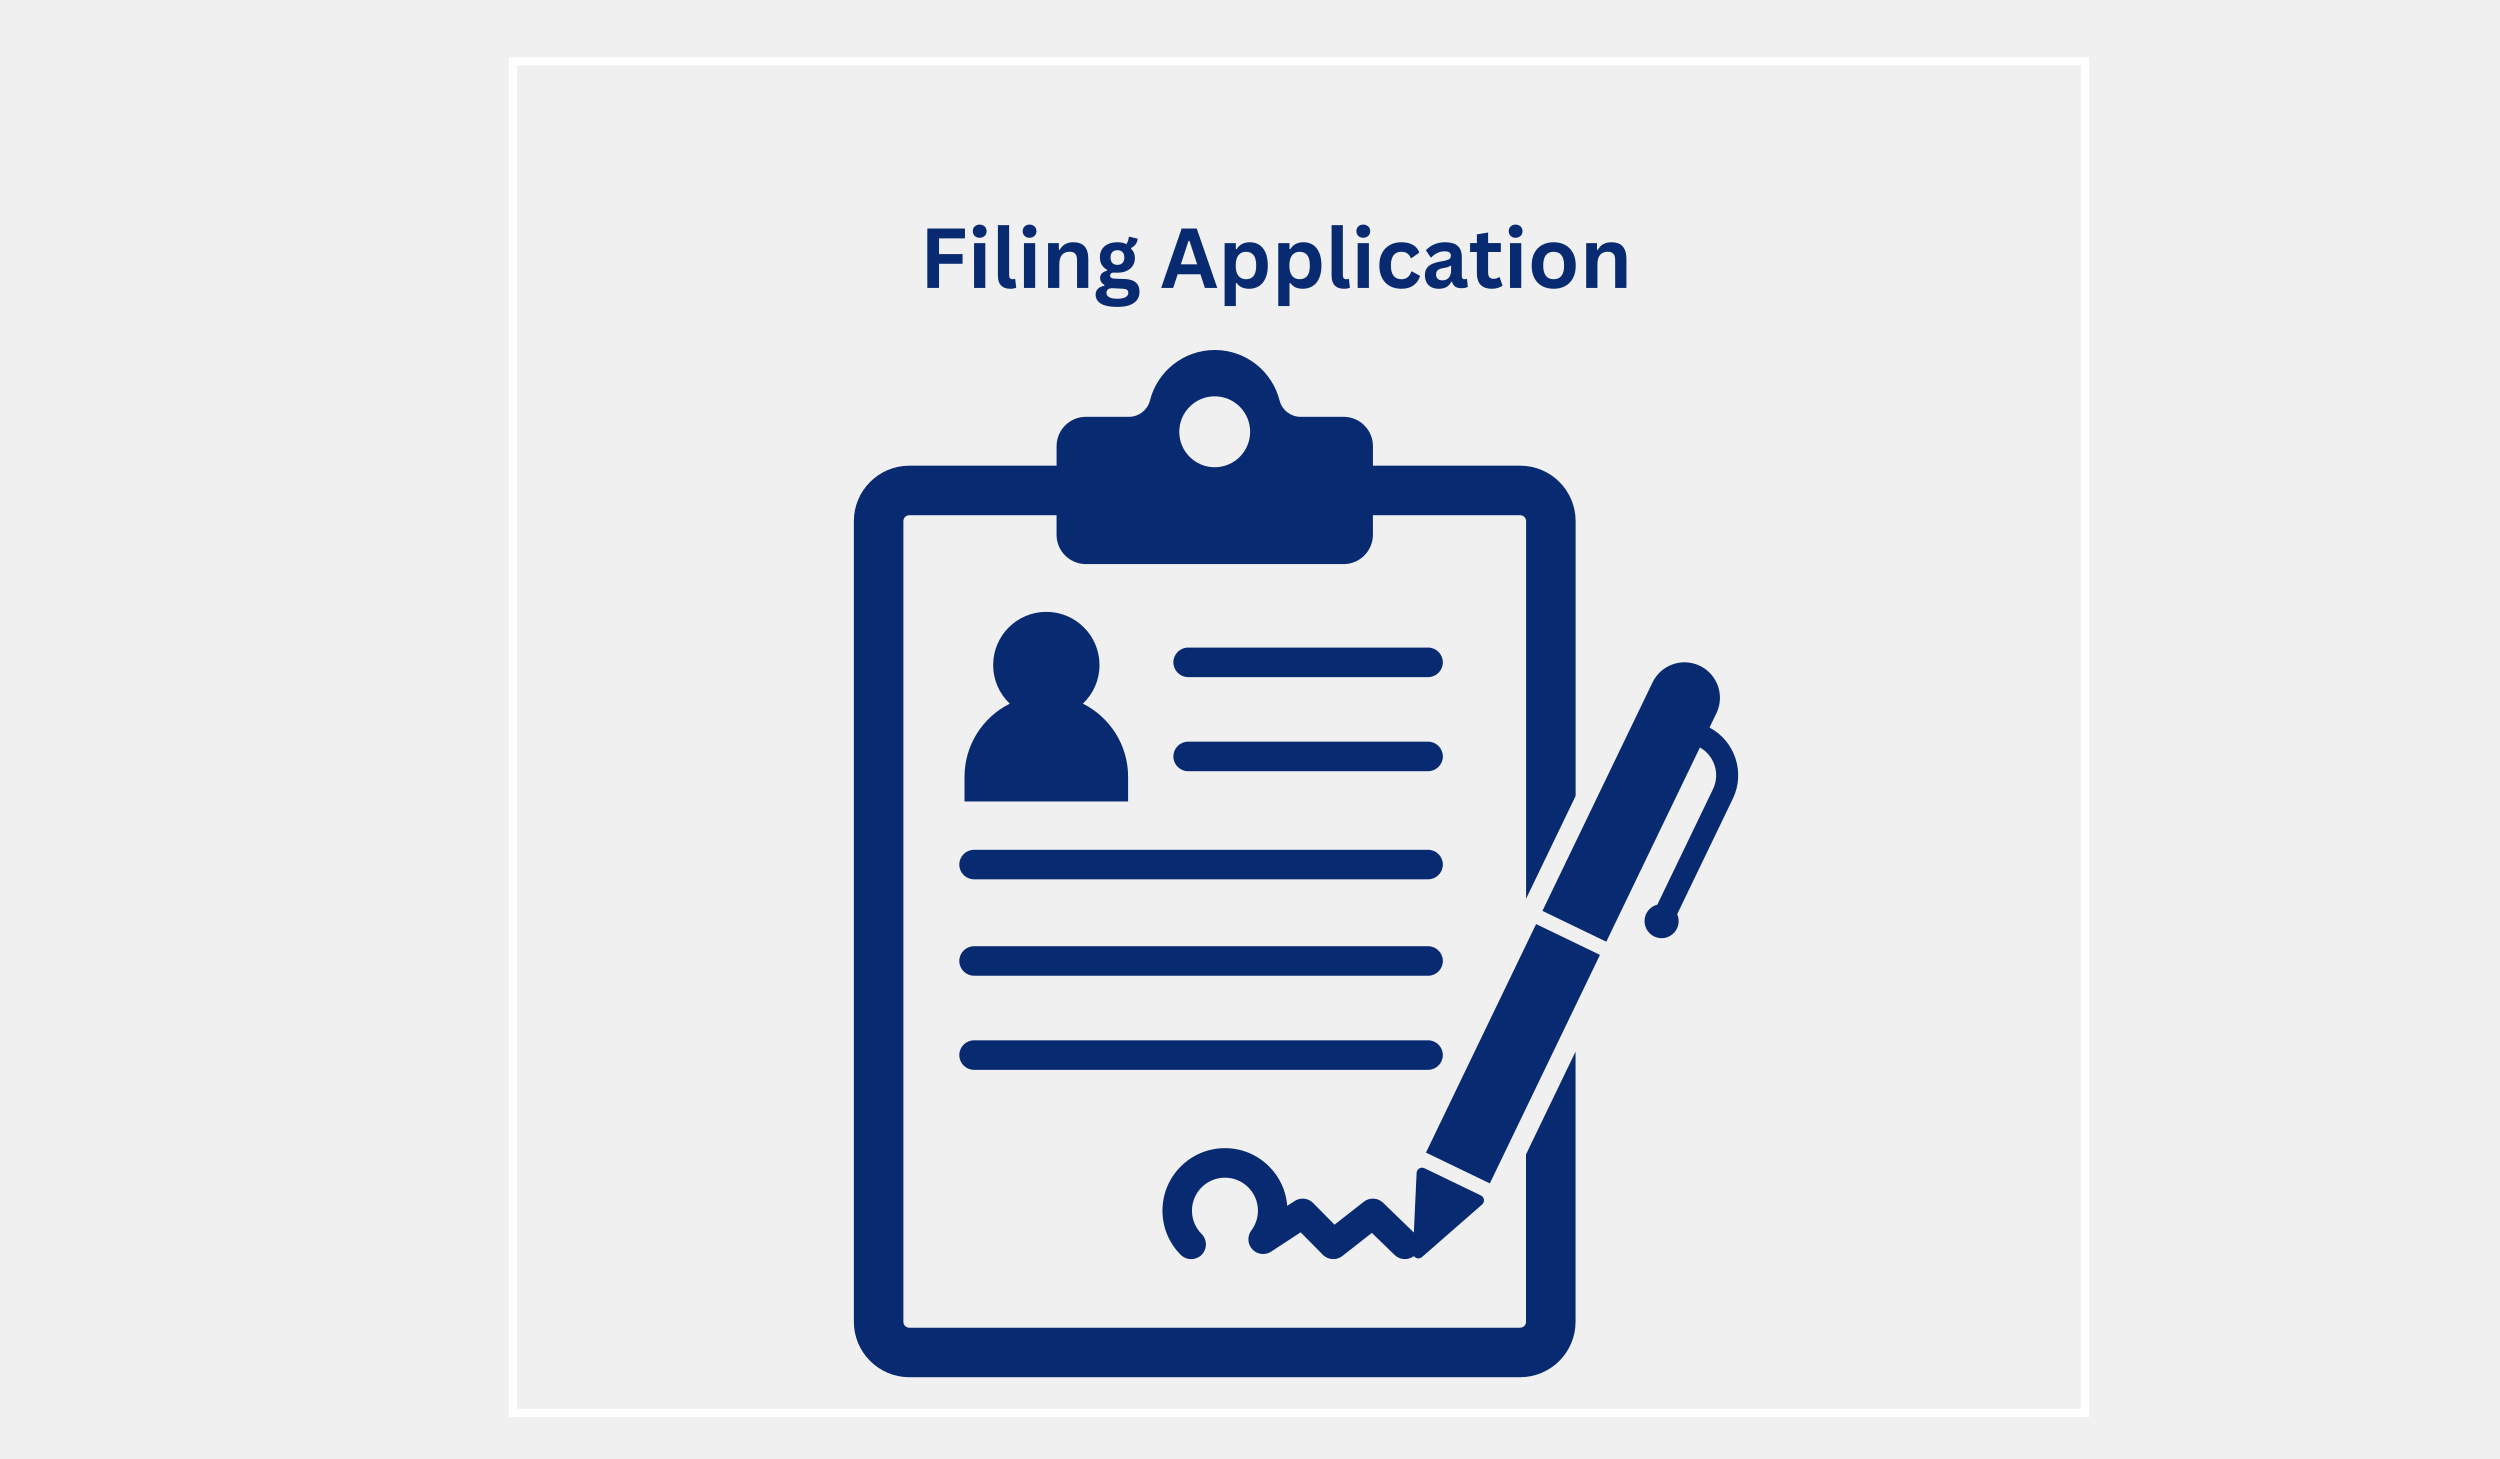
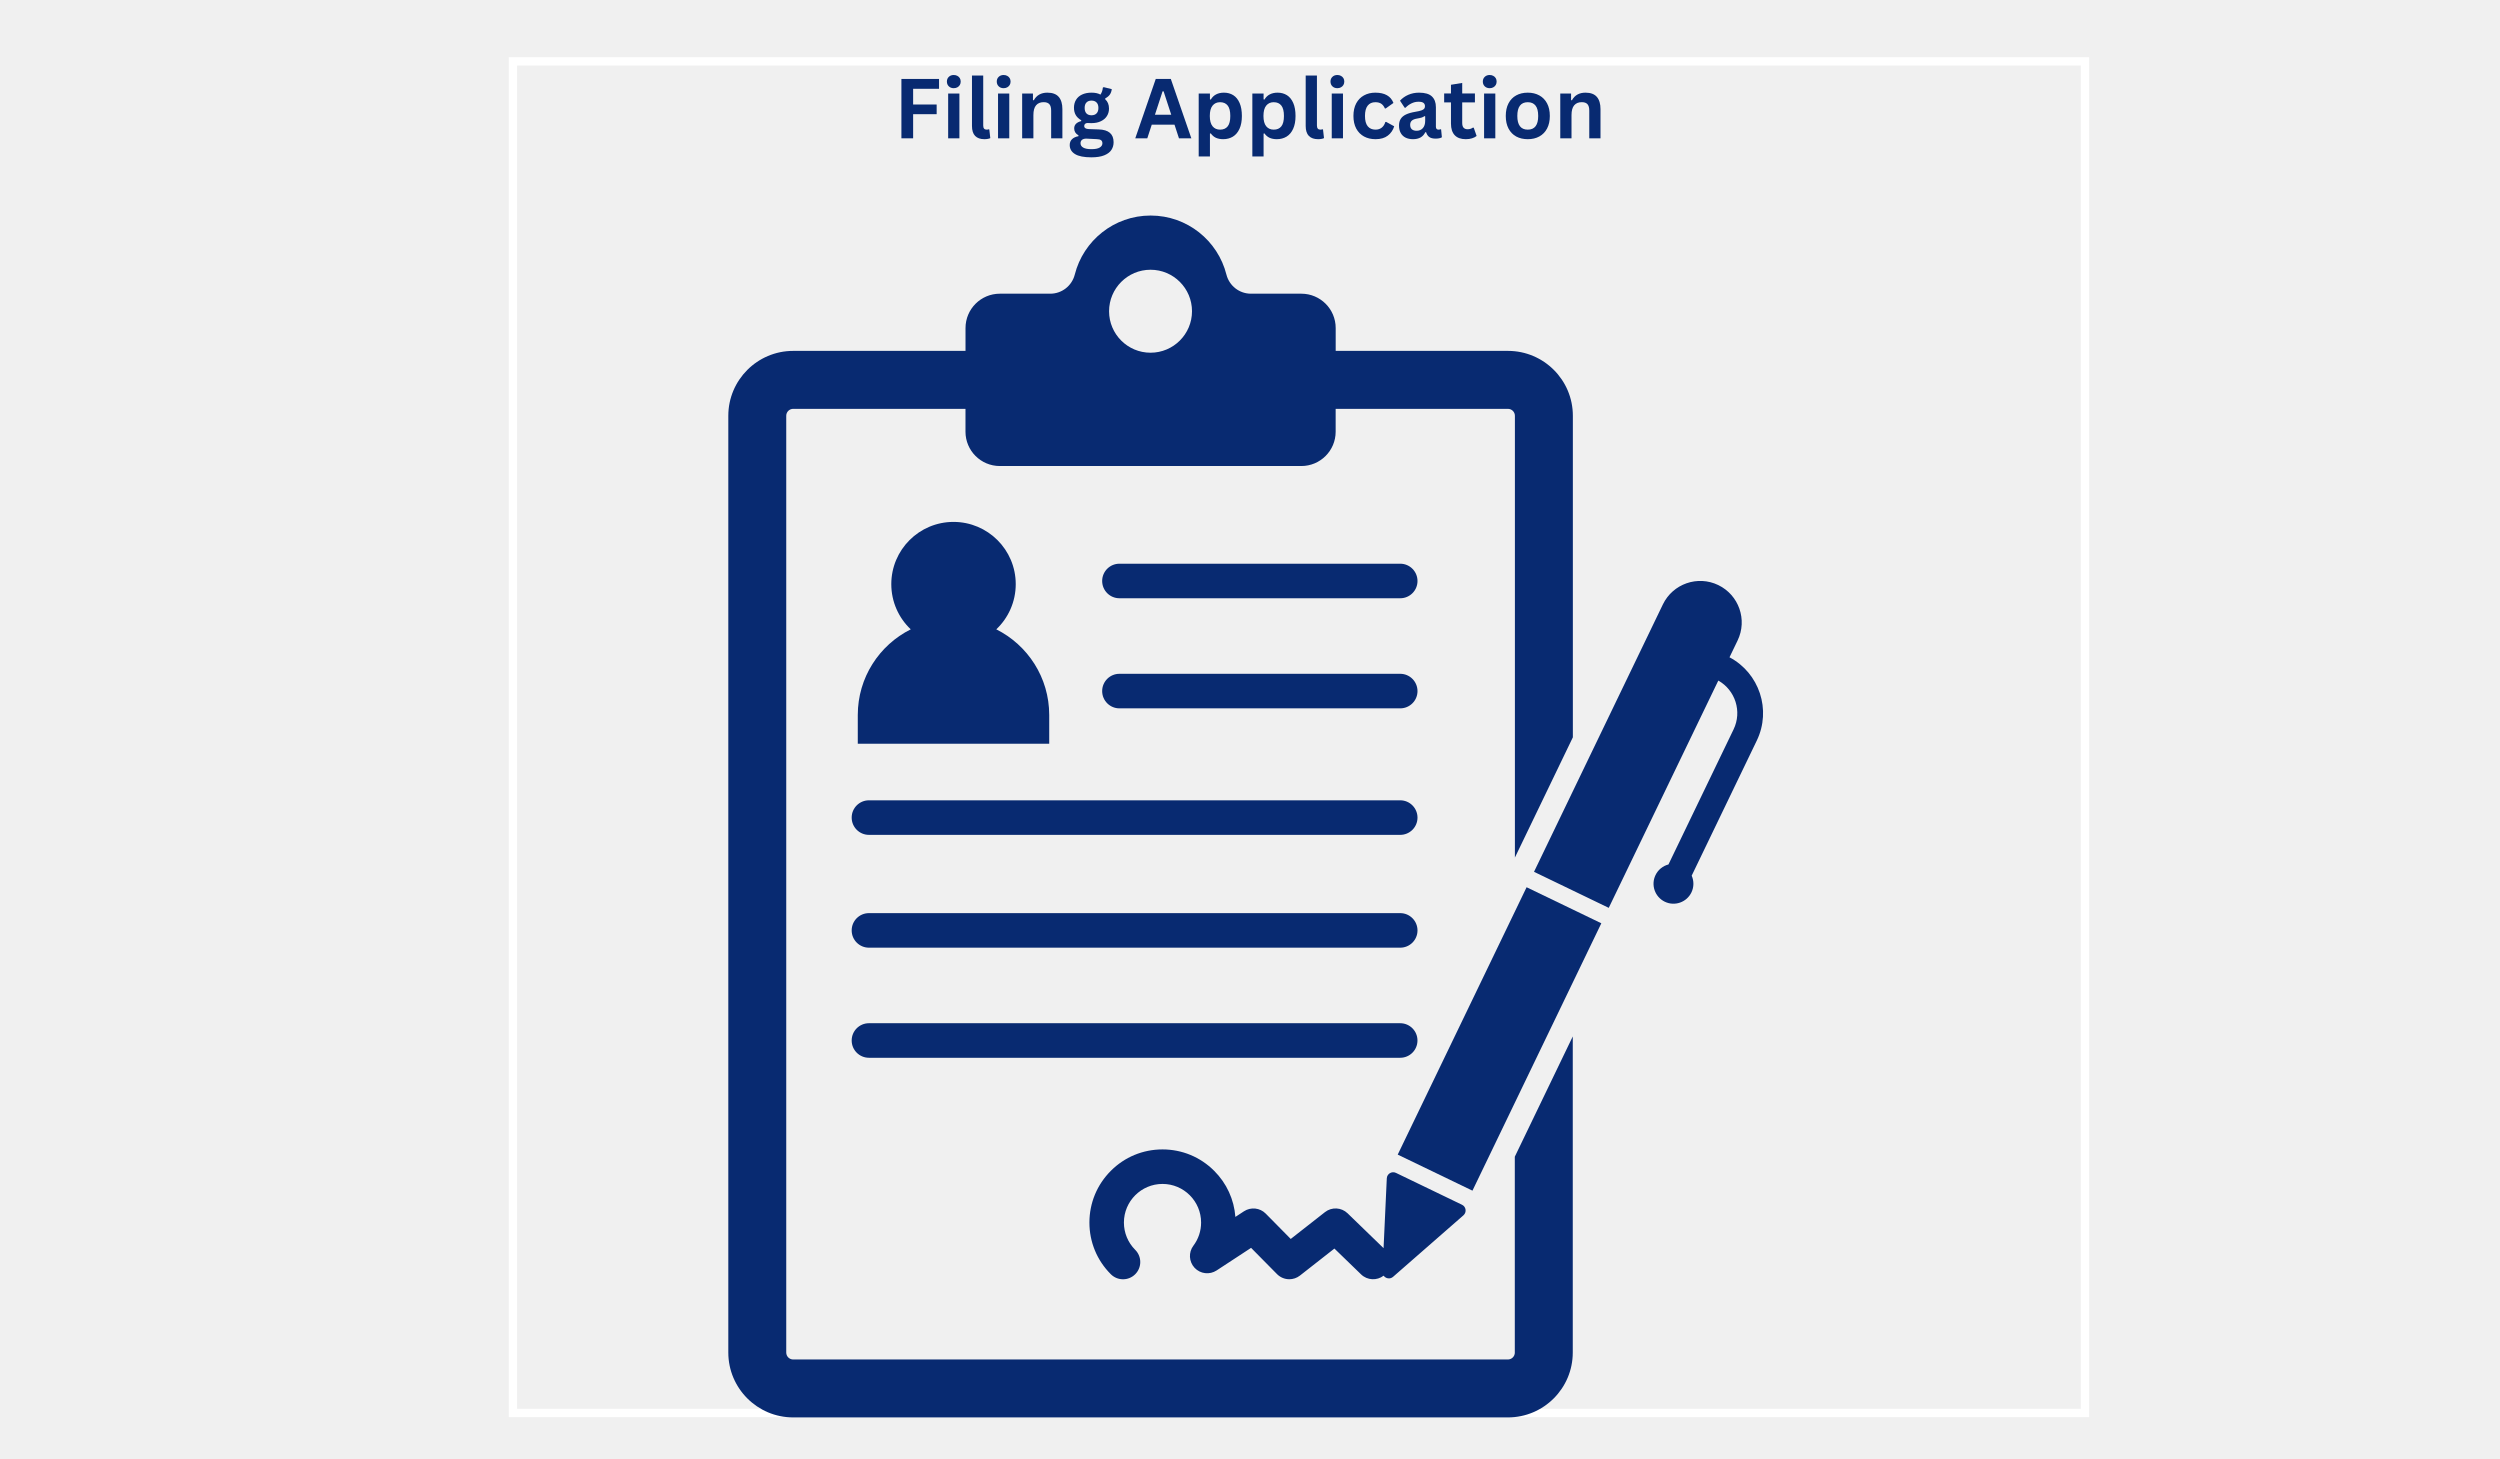
<svg xmlns="http://www.w3.org/2000/svg" width="1200" zoomAndPan="magnify" viewBox="0 0 900 525" height="700" preserveAspectRatio="xMidYMid meet" version="1.0">
  <defs>
    <g />
-     <clipPath id="00be5c6b76">
+     <clipPath id="9771d8ca59">
      <path d="M 183.16 20.602 L 752.078 20.602 L 752.078 510.168 L 183.16 510.168 Z M 183.16 20.602 " clip-rule="nonzero" />
    </clipPath>
-     <clipPath id="df9f72ab89">
-       <path d="M 307.312 126 L 568 126 L 568 495.797 L 307.312 495.797 Z M 307.312 126 " clip-rule="nonzero" />
+     <clipPath id="7d24a6799f">
+       <path d="M 262.094 77.594 L 567 77.594 L 567 510.27 L 262.094 510.27 Z M 262.094 77.594 " clip-rule="nonzero" />
    </clipPath>
  </defs>
-   <g clip-path="url(#00be5c6b76)">
+   <g clip-path="url(#9771d8ca59)">
    <path stroke-linecap="butt" transform="matrix(0.748097, 0, 0, 0.748556, 183.1621, 20.60236)" fill="none" stroke-linejoin="miter" d="M -0.003 -0.001 L 760.484 -0.001 L 760.484 654.013 L -0.003 654.013 L -0.003 -0.001 " stroke="#ffffff" stroke-width="8" stroke-opacity="1" stroke-miterlimit="4" />
  </g>
  <g fill="#082a71" fill-opacity="1">
-     <g transform="translate(331.0538, 103.6462)">
+     <g transform="translate(321.7267, 49.79517)">
      <g>
        <path d="M 16.328 -21.375 L 16.328 -17.828 L 7 -17.828 L 7 -12.172 L 15.469 -12.172 L 15.469 -8.688 L 7 -8.688 L 7 0 L 2.781 0 L 2.781 -21.375 Z M 16.328 -21.375 " />
      </g>
    </g>
-     <g transform="translate(348.3353, 103.6462)">
+     <g transform="translate(339.0082, 49.79517)">
      <g>
        <path d="M 4.344 -18.047 C 3.613 -18.047 3.02 -18.27 2.562 -18.719 C 2.102 -19.164 1.875 -19.738 1.875 -20.438 C 1.875 -21.125 2.102 -21.688 2.562 -22.125 C 3.02 -22.57 3.613 -22.797 4.344 -22.797 C 4.832 -22.797 5.266 -22.691 5.641 -22.484 C 6.023 -22.285 6.32 -22.008 6.531 -21.656 C 6.738 -21.301 6.844 -20.895 6.844 -20.438 C 6.844 -19.977 6.738 -19.566 6.531 -19.203 C 6.32 -18.848 6.023 -18.566 5.641 -18.359 C 5.266 -18.148 4.832 -18.047 4.344 -18.047 Z M 2.328 0 L 2.328 -16.125 L 6.375 -16.125 L 6.375 0 Z M 2.328 0 " />
      </g>
    </g>
-     <g transform="translate(357.0199, 103.6462)">
+     <g transform="translate(347.6929, 49.79517)">
      <g>
        <path d="M 6.688 0.312 C 5.238 0.312 4.129 -0.078 3.359 -0.859 C 2.598 -1.648 2.219 -2.844 2.219 -4.438 L 2.219 -22.594 L 6.266 -22.594 L 6.266 -4.609 C 6.266 -3.617 6.676 -3.125 7.5 -3.125 C 7.727 -3.125 7.977 -3.164 8.25 -3.25 L 8.453 -3.188 L 8.812 -0.078 C 8.594 0.047 8.297 0.141 7.922 0.203 C 7.555 0.273 7.145 0.312 6.688 0.312 Z M 6.688 0.312 " />
      </g>
    </g>
-     <g transform="translate(366.2894, 103.6462)">
+     <g transform="translate(356.9623, 49.79517)">
      <g>
        <path d="M 4.344 -18.047 C 3.613 -18.047 3.02 -18.27 2.562 -18.719 C 2.102 -19.164 1.875 -19.738 1.875 -20.438 C 1.875 -21.125 2.102 -21.688 2.562 -22.125 C 3.02 -22.57 3.613 -22.797 4.344 -22.797 C 4.832 -22.797 5.266 -22.691 5.641 -22.484 C 6.023 -22.285 6.32 -22.008 6.531 -21.656 C 6.738 -21.301 6.844 -20.895 6.844 -20.438 C 6.844 -19.977 6.738 -19.566 6.531 -19.203 C 6.32 -18.848 6.023 -18.566 5.641 -18.359 C 5.266 -18.148 4.832 -18.047 4.344 -18.047 Z M 2.328 0 L 2.328 -16.125 L 6.375 -16.125 L 6.375 0 Z M 2.328 0 " />
      </g>
    </g>
-     <g transform="translate(374.974, 103.6462)">
+     <g transform="translate(365.6469, 49.79517)">
      <g>
        <path d="M 2.328 0 L 2.328 -16.125 L 6.219 -16.125 L 6.219 -13.75 L 6.516 -13.688 C 7.523 -15.52 9.156 -16.438 11.406 -16.438 C 13.258 -16.438 14.625 -15.926 15.5 -14.906 C 16.375 -13.895 16.812 -12.422 16.812 -10.484 L 16.812 0 L 12.766 0 L 12.766 -9.984 C 12.766 -11.055 12.547 -11.828 12.109 -12.297 C 11.68 -12.773 11 -13.016 10.062 -13.016 C 8.895 -13.016 7.988 -12.641 7.344 -11.891 C 6.695 -11.141 6.375 -9.957 6.375 -8.344 L 6.375 0 Z M 2.328 0 " />
      </g>
    </g>
-     <g transform="translate(393.8638, 103.6462)">
+     <g transform="translate(384.5367, 49.79517)">
      <g>
        <path d="M 8.359 6.844 C 5.703 6.844 3.738 6.453 2.469 5.672 C 1.195 4.891 0.562 3.801 0.562 2.406 C 0.562 1.562 0.832 0.867 1.375 0.328 C 1.914 -0.211 2.695 -0.578 3.719 -0.766 L 3.719 -1.062 C 3.164 -1.395 2.77 -1.766 2.531 -2.172 C 2.289 -2.578 2.172 -3.047 2.172 -3.578 C 2.172 -4.879 3.016 -5.754 4.703 -6.203 L 4.703 -6.5 C 3.836 -7 3.188 -7.613 2.75 -8.344 C 2.312 -9.082 2.094 -9.973 2.094 -11.016 C 2.094 -12.086 2.336 -13.031 2.828 -13.844 C 3.316 -14.664 4.035 -15.301 4.984 -15.75 C 5.941 -16.207 7.082 -16.438 8.406 -16.438 C 9.75 -16.438 10.82 -16.203 11.625 -15.734 C 12.113 -16.453 12.398 -17.285 12.484 -18.234 L 12.797 -18.422 L 15.703 -17.703 C 15.609 -16.93 15.379 -16.285 15.016 -15.766 C 14.66 -15.242 14.102 -14.781 13.344 -14.375 L 13.344 -14.047 C 14.25 -13.242 14.703 -12.129 14.703 -10.703 C 14.703 -9.703 14.453 -8.805 13.953 -8.016 C 13.461 -7.234 12.738 -6.613 11.781 -6.156 C 10.832 -5.695 9.707 -5.469 8.406 -5.469 L 7.797 -5.484 C 7.398 -5.504 7.125 -5.516 6.969 -5.516 C 6.602 -5.516 6.312 -5.41 6.094 -5.203 C 5.883 -5.004 5.781 -4.75 5.781 -4.438 C 5.781 -4.102 5.914 -3.836 6.188 -3.641 C 6.469 -3.453 6.867 -3.348 7.391 -3.328 L 11 -3.203 C 14.57 -3.098 16.359 -1.562 16.359 1.406 C 16.359 2.445 16.094 3.375 15.562 4.188 C 15.031 5 14.172 5.645 12.984 6.125 C 11.797 6.602 10.254 6.844 8.359 6.844 Z M 8.406 -8.297 C 9.188 -8.297 9.797 -8.523 10.234 -8.984 C 10.672 -9.441 10.891 -10.098 10.891 -10.953 C 10.891 -11.797 10.672 -12.441 10.234 -12.891 C 9.797 -13.348 9.188 -13.578 8.406 -13.578 C 7.613 -13.578 7.004 -13.348 6.578 -12.891 C 6.148 -12.441 5.938 -11.797 5.938 -10.953 C 5.938 -10.086 6.148 -9.426 6.578 -8.969 C 7.004 -8.52 7.613 -8.297 8.406 -8.297 Z M 8.359 3.906 C 9.742 3.906 10.75 3.707 11.375 3.312 C 12.008 2.926 12.328 2.422 12.328 1.797 C 12.328 1.285 12.164 0.91 11.844 0.672 C 11.52 0.441 11.008 0.316 10.312 0.297 L 7.125 0.141 C 7.008 0.141 6.906 0.133 6.812 0.125 C 6.727 0.113 6.641 0.109 6.547 0.109 C 5.867 0.109 5.348 0.254 4.984 0.547 C 4.629 0.848 4.453 1.254 4.453 1.766 C 4.453 2.453 4.781 2.977 5.438 3.344 C 6.094 3.719 7.066 3.906 8.359 3.906 Z M 8.359 3.906 " />
      </g>
    </g>
-     <g transform="translate(410.6336, 103.6462)">
+     <g transform="translate(401.3066, 49.79517)">
      <g />
    </g>
-     <g transform="translate(417.6954, 103.6462)">
+     <g transform="translate(408.3683, 49.79517)">
      <g>
        <path d="M 20.516 0 L 16.062 0 L 14.453 -4.922 L 6.266 -4.922 L 4.656 0 L 0.328 0 L 7.703 -21.375 L 13.125 -21.375 Z M 10.156 -16.906 L 7.406 -8.484 L 13.281 -8.484 L 10.531 -16.906 Z M 10.156 -16.906 " />
      </g>
    </g>
-     <g transform="translate(438.5297, 103.6462)">
+     <g transform="translate(429.2026, 49.79517)">
      <g>
        <path d="M 2.328 6.531 L 2.328 -16.125 L 6.375 -16.125 L 6.375 -14.016 L 6.688 -13.953 C 7.156 -14.773 7.789 -15.395 8.594 -15.812 C 9.395 -16.227 10.332 -16.438 11.406 -16.438 C 12.695 -16.438 13.828 -16.129 14.797 -15.516 C 15.766 -14.898 16.52 -13.961 17.062 -12.703 C 17.602 -11.453 17.875 -9.898 17.875 -8.047 C 17.875 -6.211 17.586 -4.672 17.016 -3.422 C 16.453 -2.172 15.66 -1.234 14.641 -0.609 C 13.629 0.004 12.461 0.312 11.141 0.312 C 10.141 0.312 9.27 0.145 8.531 -0.188 C 7.801 -0.531 7.188 -1.055 6.688 -1.766 L 6.375 -1.703 L 6.375 6.531 Z M 10.016 -3.125 C 11.223 -3.125 12.141 -3.52 12.766 -4.312 C 13.391 -5.102 13.703 -6.348 13.703 -8.047 C 13.703 -9.754 13.391 -11.004 12.766 -11.797 C 12.141 -12.598 11.223 -13 10.016 -13 C 8.879 -13 7.977 -12.586 7.312 -11.766 C 6.656 -10.953 6.328 -9.711 6.328 -8.047 C 6.328 -6.398 6.656 -5.164 7.312 -4.344 C 7.977 -3.531 8.879 -3.125 10.016 -3.125 Z M 10.016 -3.125 " />
      </g>
    </g>
-     <g transform="translate(457.8435, 103.6462)">
+     <g transform="translate(448.5164, 49.79517)">
      <g>
        <path d="M 2.328 6.531 L 2.328 -16.125 L 6.375 -16.125 L 6.375 -14.016 L 6.688 -13.953 C 7.156 -14.773 7.789 -15.395 8.594 -15.812 C 9.395 -16.227 10.332 -16.438 11.406 -16.438 C 12.695 -16.438 13.828 -16.129 14.797 -15.516 C 15.766 -14.898 16.52 -13.961 17.062 -12.703 C 17.602 -11.453 17.875 -9.898 17.875 -8.047 C 17.875 -6.211 17.586 -4.672 17.016 -3.422 C 16.453 -2.172 15.66 -1.234 14.641 -0.609 C 13.629 0.004 12.461 0.312 11.141 0.312 C 10.141 0.312 9.27 0.145 8.531 -0.188 C 7.801 -0.531 7.188 -1.055 6.688 -1.766 L 6.375 -1.703 L 6.375 6.531 Z M 10.016 -3.125 C 11.223 -3.125 12.141 -3.52 12.766 -4.312 C 13.391 -5.102 13.703 -6.348 13.703 -8.047 C 13.703 -9.754 13.391 -11.004 12.766 -11.797 C 12.141 -12.598 11.223 -13 10.016 -13 C 8.879 -13 7.977 -12.586 7.312 -11.766 C 6.656 -10.953 6.328 -9.711 6.328 -8.047 C 6.328 -6.398 6.656 -5.164 7.312 -4.344 C 7.977 -3.531 8.879 -3.125 10.016 -3.125 Z M 10.016 -3.125 " />
      </g>
    </g>
-     <g transform="translate(477.1573, 103.6462)">
+     <g transform="translate(467.8302, 49.79517)">
      <g>
        <path d="M 6.688 0.312 C 5.238 0.312 4.129 -0.078 3.359 -0.859 C 2.598 -1.648 2.219 -2.844 2.219 -4.438 L 2.219 -22.594 L 6.266 -22.594 L 6.266 -4.609 C 6.266 -3.617 6.676 -3.125 7.5 -3.125 C 7.727 -3.125 7.977 -3.164 8.25 -3.25 L 8.453 -3.188 L 8.812 -0.078 C 8.594 0.047 8.297 0.141 7.922 0.203 C 7.555 0.273 7.145 0.312 6.688 0.312 Z M 6.688 0.312 " />
      </g>
    </g>
-     <g transform="translate(486.4268, 103.6462)">
+     <g transform="translate(477.0997, 49.79517)">
      <g>
        <path d="M 4.344 -18.047 C 3.613 -18.047 3.02 -18.27 2.562 -18.719 C 2.102 -19.164 1.875 -19.738 1.875 -20.438 C 1.875 -21.125 2.102 -21.688 2.562 -22.125 C 3.02 -22.57 3.613 -22.797 4.344 -22.797 C 4.832 -22.797 5.266 -22.691 5.641 -22.484 C 6.023 -22.285 6.32 -22.008 6.531 -21.656 C 6.738 -21.301 6.844 -20.895 6.844 -20.438 C 6.844 -19.977 6.738 -19.566 6.531 -19.203 C 6.32 -18.848 6.023 -18.566 5.641 -18.359 C 5.266 -18.148 4.832 -18.047 4.344 -18.047 Z M 2.328 0 L 2.328 -16.125 L 6.375 -16.125 L 6.375 0 Z M 2.328 0 " />
      </g>
    </g>
-     <g transform="translate(495.1114, 103.6462)">
+     <g transform="translate(485.7843, 49.79517)">
      <g>
        <path d="M 9.406 0.312 C 7.844 0.312 6.461 -0.008 5.266 -0.656 C 4.066 -1.312 3.129 -2.266 2.453 -3.516 C 1.785 -4.773 1.453 -6.285 1.453 -8.047 C 1.453 -9.828 1.785 -11.344 2.453 -12.594 C 3.129 -13.852 4.062 -14.805 5.25 -15.453 C 6.438 -16.109 7.797 -16.438 9.328 -16.438 C 12.723 -16.438 14.898 -15.203 15.859 -12.734 L 13.078 -10.75 L 12.781 -10.75 C 12.445 -11.508 12.016 -12.07 11.484 -12.438 C 10.953 -12.812 10.234 -13 9.328 -13 C 8.16 -13 7.25 -12.594 6.594 -11.781 C 5.938 -10.969 5.609 -9.723 5.609 -8.047 C 5.609 -6.391 5.938 -5.156 6.594 -4.344 C 7.258 -3.531 8.195 -3.125 9.406 -3.125 C 10.281 -3.125 11.02 -3.359 11.625 -3.828 C 12.238 -4.305 12.676 -4.988 12.938 -5.875 L 13.25 -5.906 L 16.125 -4.328 C 15.719 -2.961 14.957 -1.848 13.844 -0.984 C 12.738 -0.117 11.258 0.312 9.406 0.312 Z M 9.406 0.312 " />
      </g>
    </g>
-     <g transform="translate(511.735, 103.6462)">
+     <g transform="translate(502.4079, 49.79517)">
      <g>
        <path d="M 6.281 0.312 C 5.25 0.312 4.352 0.125 3.594 -0.25 C 2.832 -0.633 2.25 -1.195 1.844 -1.938 C 1.438 -2.676 1.234 -3.562 1.234 -4.594 C 1.234 -5.539 1.438 -6.336 1.844 -6.984 C 2.25 -7.641 2.879 -8.172 3.734 -8.578 C 4.598 -8.992 5.723 -9.316 7.109 -9.547 C 8.066 -9.703 8.797 -9.867 9.297 -10.047 C 9.805 -10.234 10.145 -10.441 10.312 -10.672 C 10.488 -10.91 10.578 -11.211 10.578 -11.578 C 10.578 -12.098 10.395 -12.492 10.031 -12.766 C 9.676 -13.035 9.082 -13.172 8.25 -13.172 C 7.352 -13.172 6.5 -12.969 5.688 -12.562 C 4.875 -12.164 4.172 -11.645 3.578 -11 L 3.281 -11 L 1.594 -13.547 C 2.414 -14.453 3.414 -15.16 4.594 -15.672 C 5.77 -16.18 7.055 -16.438 8.453 -16.438 C 10.586 -16.438 12.129 -15.984 13.078 -15.078 C 14.035 -14.172 14.516 -12.883 14.516 -11.219 L 14.516 -4.203 C 14.516 -3.484 14.832 -3.125 15.469 -3.125 C 15.707 -3.125 15.945 -3.172 16.188 -3.266 L 16.391 -3.203 L 16.672 -0.375 C 16.453 -0.227 16.141 -0.109 15.734 -0.016 C 15.336 0.066 14.898 0.109 14.422 0.109 C 13.461 0.109 12.711 -0.07 12.172 -0.438 C 11.629 -0.812 11.238 -1.391 11 -2.172 L 10.703 -2.203 C 9.91 -0.523 8.438 0.312 6.281 0.312 Z M 7.578 -2.719 C 8.504 -2.719 9.25 -3.031 9.812 -3.656 C 10.375 -4.289 10.656 -5.164 10.656 -6.281 L 10.656 -7.922 L 10.375 -7.984 C 10.133 -7.785 9.816 -7.617 9.422 -7.484 C 9.023 -7.359 8.457 -7.234 7.719 -7.109 C 6.844 -6.961 6.211 -6.707 5.828 -6.344 C 5.441 -5.988 5.25 -5.488 5.25 -4.844 C 5.25 -4.145 5.453 -3.613 5.859 -3.25 C 6.266 -2.895 6.836 -2.719 7.578 -2.719 Z M 7.578 -2.719 " />
      </g>
    </g>
-     <g transform="translate(528.7387, 103.6462)">
+     <g transform="translate(519.4117, 49.79517)">
      <g>
        <path d="M 11.125 -3.844 L 12.172 -0.844 C 11.734 -0.488 11.18 -0.207 10.516 0 C 9.859 0.207 9.113 0.312 8.281 0.312 C 6.531 0.312 5.203 -0.16 4.297 -1.109 C 3.391 -2.066 2.938 -3.453 2.938 -5.266 L 2.938 -12.922 L 0.484 -12.922 L 0.484 -16.141 L 2.938 -16.141 L 2.938 -19.281 L 6.984 -19.938 L 6.984 -16.141 L 11.562 -16.141 L 11.562 -12.922 L 6.984 -12.922 L 6.984 -5.562 C 6.984 -4.758 7.148 -4.176 7.484 -3.812 C 7.816 -3.445 8.301 -3.266 8.938 -3.266 C 9.656 -3.266 10.281 -3.457 10.812 -3.844 Z M 11.125 -3.844 " />
      </g>
    </g>
-     <g transform="translate(541.2686, 103.6462)">
+     <g transform="translate(531.9415, 49.79517)">
      <g>
        <path d="M 4.344 -18.047 C 3.613 -18.047 3.02 -18.27 2.562 -18.719 C 2.102 -19.164 1.875 -19.738 1.875 -20.438 C 1.875 -21.125 2.102 -21.688 2.562 -22.125 C 3.02 -22.57 3.613 -22.797 4.344 -22.797 C 4.832 -22.797 5.266 -22.691 5.641 -22.484 C 6.023 -22.285 6.32 -22.008 6.531 -21.656 C 6.738 -21.301 6.844 -20.895 6.844 -20.438 C 6.844 -19.977 6.738 -19.566 6.531 -19.203 C 6.32 -18.848 6.023 -18.566 5.641 -18.359 C 5.266 -18.148 4.832 -18.047 4.344 -18.047 Z M 2.328 0 L 2.328 -16.125 L 6.375 -16.125 L 6.375 0 Z M 2.328 0 " />
      </g>
    </g>
-     <g transform="translate(549.9532, 103.6462)">
+     <g transform="translate(540.6261, 49.79517)">
      <g>
        <path d="M 9.375 0.312 C 7.789 0.312 6.398 -0.008 5.203 -0.656 C 4.016 -1.312 3.094 -2.266 2.438 -3.516 C 1.781 -4.766 1.453 -6.273 1.453 -8.047 C 1.453 -9.828 1.781 -11.344 2.438 -12.594 C 3.094 -13.852 4.016 -14.805 5.203 -15.453 C 6.398 -16.109 7.789 -16.438 9.375 -16.438 C 10.945 -16.438 12.328 -16.109 13.516 -15.453 C 14.711 -14.805 15.645 -13.852 16.312 -12.594 C 16.977 -11.344 17.312 -9.828 17.312 -8.047 C 17.312 -6.273 16.977 -4.766 16.312 -3.516 C 15.645 -2.266 14.711 -1.312 13.516 -0.656 C 12.328 -0.008 10.945 0.312 9.375 0.312 Z M 9.375 -3.125 C 11.875 -3.125 13.125 -4.766 13.125 -8.047 C 13.125 -9.754 12.801 -11.004 12.156 -11.797 C 11.52 -12.598 10.594 -13 9.375 -13 C 6.863 -13 5.609 -11.348 5.609 -8.047 C 5.609 -4.766 6.863 -3.125 9.375 -3.125 Z M 9.375 -3.125 " />
      </g>
    </g>
-     <g transform="translate(568.6968, 103.6462)">
+     <g transform="translate(559.3697, 49.79517)">
      <g>
        <path d="M 2.328 0 L 2.328 -16.125 L 6.219 -16.125 L 6.219 -13.75 L 6.516 -13.688 C 7.523 -15.52 9.156 -16.438 11.406 -16.438 C 13.258 -16.438 14.625 -15.926 15.5 -14.906 C 16.375 -13.895 16.812 -12.422 16.812 -10.484 L 16.812 0 L 12.766 0 L 12.766 -9.984 C 12.766 -11.055 12.547 -11.828 12.109 -12.297 C 11.68 -12.773 11 -13.016 10.062 -13.016 C 8.895 -13.016 7.988 -12.641 7.344 -11.891 C 6.695 -11.141 6.375 -9.957 6.375 -8.344 L 6.375 0 Z M 2.328 0 " />
      </g>
    </g>
  </g>
-   <path fill="#082a71" d="M 347.227 279.676 L 347.227 288.516 L 406.121 288.516 L 406.121 279.676 C 406.121 268.141 399.492 258.148 389.84 253.316 C 393.523 249.828 395.82 244.887 395.82 239.414 C 395.82 228.844 387.246 220.266 376.68 220.266 C 366.109 220.266 357.535 228.844 357.535 239.414 C 357.535 244.887 359.836 249.828 363.52 253.316 C 353.855 258.148 347.227 268.141 347.227 279.676 Z M 347.227 279.676 " fill-opacity="1" fill-rule="nonzero" />
-   <path fill="#082a71" d="M 514.117 233.125 L 427.73 233.125 C 424.793 233.125 422.414 235.504 422.414 238.441 C 422.414 241.379 424.793 243.758 427.73 243.758 L 514.117 243.758 C 517.051 243.758 519.43 241.379 519.43 238.441 C 519.418 235.504 517.043 233.125 514.117 233.125 Z M 514.117 233.125 " fill-opacity="1" fill-rule="nonzero" />
-   <path fill="#082a71" d="M 514.117 267 L 427.73 267 C 424.793 267 422.414 269.379 422.414 272.316 C 422.414 275.254 424.793 277.633 427.73 277.633 L 514.117 277.633 C 517.051 277.633 519.43 275.254 519.43 272.316 C 519.418 269.379 517.043 267 514.117 267 Z M 514.117 267 " fill-opacity="1" fill-rule="nonzero" />
-   <path fill="#082a71" d="M 514.117 305.926 L 350.66 305.926 C 347.727 305.926 345.348 308.305 345.348 311.242 C 345.348 314.18 347.727 316.555 350.66 316.555 L 514.117 316.555 C 517.051 316.555 519.43 314.18 519.43 311.242 C 519.418 308.305 517.043 305.926 514.117 305.926 Z M 514.117 305.926 " fill-opacity="1" fill-rule="nonzero" />
-   <path fill="#082a71" d="M 514.117 340.637 L 350.66 340.637 C 347.727 340.637 345.348 343.012 345.348 345.953 C 345.348 348.891 347.727 351.266 350.66 351.266 L 514.117 351.266 C 517.051 351.266 519.43 348.891 519.43 345.953 C 519.418 343.012 517.043 340.637 514.117 340.637 Z M 514.117 340.637 " fill-opacity="1" fill-rule="nonzero" />
-   <path fill="#082a71" d="M 519.418 379.828 C 519.418 376.891 517.043 374.512 514.105 374.512 L 350.66 374.512 C 347.727 374.512 345.348 376.887 345.348 379.828 C 345.348 382.766 347.727 385.141 350.66 385.141 L 514.117 385.141 C 517.043 385.141 519.418 382.766 519.418 379.828 Z M 519.418 379.828 " fill-opacity="1" fill-rule="nonzero" />
-   <path fill="#082a71" d="M 450.848 449.766 C 452.617 451.652 455.473 451.988 457.633 450.574 L 468.23 443.625 L 476.207 451.703 C 477.238 452.742 478.613 453.285 479.988 453.285 C 481.137 453.285 482.297 452.91 483.258 452.156 L 493.863 443.844 L 502.074 451.789 C 503.988 453.648 506.957 453.766 509.008 452.184 C 509.637 453.066 510.973 453.363 511.914 452.539 L 533.562 433.617 C 534.621 432.684 534.395 430.973 533.121 430.363 L 512.801 420.559 C 511.531 419.949 510.051 420.832 509.98 422.238 L 508.988 443.715 L 497.922 432.996 C 496.016 431.148 493.039 430.992 490.957 432.633 L 480.43 440.887 L 472.73 433.086 C 470.953 431.289 468.152 430.992 466.043 432.379 L 463.398 434.105 C 462.996 428.754 460.719 423.762 456.879 419.93 C 452.637 415.688 446.988 413.336 440.977 413.336 C 434.969 413.336 429.32 415.676 425.078 419.93 C 420.836 424.176 418.488 429.824 418.488 435.836 C 418.488 441.848 420.824 447.496 425.078 451.742 C 427.148 453.816 430.508 453.816 432.582 451.742 C 434.652 449.668 434.652 446.309 432.582 444.234 C 430.34 441.996 429.105 439.008 429.105 435.836 C 429.105 429.293 434.426 423.957 440.977 423.957 C 447.527 423.957 452.852 429.281 452.852 435.836 C 452.852 438.43 452.035 440.895 450.484 442.957 C 448.934 445.004 449.09 447.879 450.848 449.766 Z M 450.848 449.766 " fill-opacity="1" fill-rule="nonzero" />
-   <path fill="#082a71" d="M 513.344 414.938 L 552.992 332.672 L 575.984 343.762 L 536.336 426.027 Z M 513.344 414.938 " fill-opacity="1" fill-rule="nonzero" />
-   <g clip-path="url(#df9f72ab89)">
-     <path fill="#082a71" d="M 549.375 475.84 C 549.375 477.012 548.422 477.973 547.242 477.973 L 327.348 477.973 C 326.18 477.973 325.215 477.02 325.215 475.84 L 325.215 187.609 C 325.215 186.441 326.168 185.477 327.348 185.477 L 380.359 185.477 L 380.359 192.512 C 380.359 198.336 385.086 203.074 390.918 203.074 L 483.691 203.074 C 489.512 203.074 494.246 198.348 494.246 192.512 L 494.246 185.477 L 547.262 185.477 C 548.43 185.477 549.395 186.43 549.395 187.609 L 549.395 323.543 L 567.227 286.543 L 567.227 187.609 C 567.227 176.598 558.273 167.645 547.273 167.645 L 494.258 167.645 L 494.258 160.609 C 494.258 154.785 489.535 150.051 483.699 150.051 L 468.184 150.051 C 464.605 150.051 461.512 147.613 460.641 144.156 C 458.008 133.723 448.57 126 437.312 126 C 426.07 126 416.621 133.723 413.988 144.156 C 413.113 147.613 410.02 150.051 406.445 150.051 L 390.93 150.051 C 385.105 150.051 380.371 154.777 380.371 160.609 L 380.371 167.645 L 327.348 167.645 C 316.336 167.645 307.391 176.605 307.391 187.609 L 307.391 475.832 C 307.391 486.844 316.348 495.797 327.348 495.797 L 547.242 495.797 C 558.25 495.797 567.199 486.836 567.199 475.832 L 567.199 378.578 L 549.363 415.578 L 549.363 475.84 Z M 437.293 142.68 C 444.348 142.68 450.051 148.398 450.051 155.445 C 450.051 162.488 444.336 168.207 437.293 168.207 C 430.254 168.207 424.535 162.496 424.535 155.453 C 424.535 148.41 430.254 142.68 437.293 142.68 Z M 437.293 142.68 " fill-opacity="1" fill-rule="nonzero" />
+   <path fill="#082a71" d="M 308.801 257.398 L 308.801 267.742 L 377.719 267.742 L 377.719 257.398 C 377.719 243.902 369.961 232.211 358.664 226.559 C 362.973 222.477 365.664 216.695 365.664 210.293 C 365.664 197.922 355.629 187.887 343.266 187.887 C 330.898 187.887 320.867 197.922 320.867 210.293 C 320.867 216.695 323.555 222.477 327.867 226.559 C 316.559 232.211 308.801 243.902 308.801 257.398 Z M 308.801 257.398 " fill-opacity="1" fill-rule="nonzero" />
+   <path fill="#082a71" d="M 504.082 202.934 L 403 202.934 C 399.562 202.934 396.781 205.715 396.781 209.152 C 396.781 212.59 399.562 215.371 403 215.371 L 504.082 215.371 C 507.52 215.371 510.301 212.59 510.301 209.152 C 510.289 205.715 507.508 202.934 504.082 202.934 Z M 504.082 202.934 " fill-opacity="1" fill-rule="nonzero" />
+   <path fill="#082a71" d="M 504.082 242.57 L 403 242.57 C 399.562 242.57 396.781 245.352 396.781 248.789 C 396.781 252.227 399.562 255.008 403 255.008 L 504.082 255.008 C 507.52 255.008 510.301 252.227 510.301 248.789 C 510.289 245.352 507.508 242.57 504.082 242.57 Z M 504.082 242.57 " fill-opacity="1" fill-rule="nonzero" />
+   <path fill="#082a71" d="M 504.082 288.113 L 312.824 288.113 C 309.387 288.113 306.605 290.895 306.605 294.332 C 306.605 297.77 309.387 300.551 312.824 300.551 L 504.082 300.551 C 507.52 300.551 510.301 297.77 510.301 294.332 C 510.289 290.895 507.508 288.113 504.082 288.113 Z M 504.082 288.113 " fill-opacity="1" fill-rule="nonzero" />
+   <path fill="#082a71" d="M 504.082 328.727 L 312.824 328.727 C 309.387 328.727 306.605 331.508 306.605 334.945 C 306.605 338.383 309.387 341.164 312.824 341.164 L 504.082 341.164 C 507.52 341.164 510.301 338.383 510.301 334.945 C 510.289 331.508 507.508 328.727 504.082 328.727 Z M 504.082 328.727 " fill-opacity="1" fill-rule="nonzero" />
+   <path fill="#082a71" d="M 510.289 374.578 C 510.289 371.141 507.508 368.359 504.07 368.359 L 312.824 368.359 C 309.387 368.359 306.605 371.141 306.605 374.578 C 306.605 378.016 309.387 380.797 312.824 380.797 L 504.082 380.797 C 507.508 380.797 510.289 378.016 510.289 374.578 Z M 510.289 374.578 " fill-opacity="1" fill-rule="nonzero" />
+   <path fill="#082a71" d="M 430.051 456.414 C 432.121 458.621 435.465 459.012 437.992 457.355 L 450.391 449.23 L 459.723 458.676 C 460.93 459.895 462.539 460.527 464.148 460.527 C 465.492 460.527 466.848 460.09 467.977 459.207 L 480.387 449.48 L 489.992 458.781 C 492.234 460.953 495.703 461.09 498.105 459.242 C 498.844 460.277 500.406 460.621 501.508 459.656 L 526.836 437.516 C 528.078 436.422 527.812 434.422 526.32 433.711 L 502.543 422.238 C 501.059 421.527 499.324 422.559 499.246 424.203 L 498.082 449.332 L 485.133 436.789 C 482.902 434.629 479.422 434.445 476.984 436.367 L 464.664 446.023 L 455.656 436.895 C 453.574 434.789 450.301 434.445 447.828 436.066 L 444.738 438.09 C 444.266 431.824 441.602 425.984 437.109 421.504 C 432.145 416.535 425.535 413.789 418.504 413.789 C 411.469 413.789 404.863 416.523 399.898 421.504 C 394.934 426.469 392.188 433.078 392.188 440.113 C 392.188 447.148 394.922 453.758 399.898 458.723 C 402.32 461.148 406.254 461.148 408.676 458.723 C 411.102 456.297 411.102 452.367 408.676 449.941 C 406.059 447.32 404.609 443.824 404.609 440.113 C 404.609 432.457 410.836 426.215 418.504 426.215 C 426.168 426.215 432.395 432.445 432.395 440.113 C 432.395 443.148 431.441 446.031 429.625 448.445 C 427.812 450.84 427.996 454.207 430.051 456.414 Z M 430.051 456.414 " fill-opacity="1" fill-rule="nonzero" />
+   <path fill="#082a71" d="M 503.18 415.66 L 549.574 319.406 L 576.477 332.383 L 530.082 428.637 Z M 503.18 415.66 " fill-opacity="1" fill-rule="nonzero" />
+   <g clip-path="url(#7d24a6799f)">
+     <path fill="#082a71" d="M 545.34 486.922 C 545.34 488.289 544.223 489.414 542.844 489.414 L 285.543 489.414 C 284.172 489.414 283.047 488.301 283.047 486.922 L 283.047 149.676 C 283.047 148.309 284.16 147.184 285.543 147.184 L 347.574 147.184 L 347.574 155.414 C 347.574 162.23 353.102 167.77 359.93 167.77 L 468.48 167.77 C 475.297 167.77 480.836 162.242 480.836 155.414 L 480.836 147.184 L 542.867 147.184 C 544.234 147.184 545.363 148.297 545.363 149.676 L 545.363 308.723 L 566.23 265.434 L 566.23 149.676 C 566.23 136.793 555.75 126.32 542.879 126.32 L 480.848 126.32 L 480.848 118.09 C 480.848 111.273 475.32 105.73 468.492 105.73 L 450.336 105.73 C 446.152 105.73 442.531 102.883 441.508 98.836 C 438.43 86.629 427.387 77.594 414.215 77.594 C 401.059 77.594 390.004 86.629 386.922 98.836 C 385.898 102.883 382.281 105.73 378.098 105.73 L 359.941 105.73 C 353.125 105.73 347.586 111.262 347.586 118.09 L 347.586 126.32 L 285.543 126.32 C 272.66 126.32 262.191 136.805 262.191 149.676 L 262.191 486.91 C 262.191 499.797 272.672 510.27 285.543 510.27 L 542.844 510.27 C 555.727 510.27 566.195 499.785 566.195 486.91 L 566.195 373.121 L 545.328 416.41 L 545.328 486.922 Z M 414.191 97.109 C 422.445 97.109 429.121 103.801 429.121 112.043 C 429.121 120.285 422.434 126.977 414.191 126.977 C 405.953 126.977 399.266 120.297 399.266 112.055 C 399.266 103.812 405.953 97.109 414.191 97.109 Z M 414.191 97.109 " fill-opacity="1" fill-rule="nonzero" />
  </g>
-   <path fill="#082a71" d="M 615.422 261.922 L 617.914 256.746 C 620.98 250.398 618.309 242.766 611.965 239.699 C 605.621 236.633 597.988 239.305 594.926 245.652 L 555.277 327.922 L 578.266 339.016 L 611.973 269.086 C 617.207 272.031 619.328 278.605 616.68 284.098 L 596.645 325.664 C 594.965 326.105 593.469 327.246 592.656 328.934 C 591.184 331.992 592.469 335.656 595.512 337.129 C 598.566 338.602 602.23 337.316 603.703 334.27 C 604.52 332.578 604.488 330.703 603.781 329.113 L 623.816 287.543 C 628.375 278.102 624.594 266.773 615.422 261.922 Z M 615.422 261.922 " fill-opacity="1" fill-rule="nonzero" />
+   <path fill="#082a71" d="M 622.621 236.625 L 625.539 230.57 C 629.125 223.145 626 214.211 618.578 210.625 C 611.152 207.039 602.223 210.164 598.637 217.59 L 552.246 313.852 L 579.148 326.828 L 618.59 245.008 C 624.715 248.457 627.195 256.145 624.094 262.57 L 600.648 311.207 C 598.684 311.723 596.938 313.059 595.984 315.035 C 594.258 318.609 595.766 322.898 599.328 324.621 C 602.902 326.348 607.188 324.84 608.91 321.277 C 609.867 319.301 609.832 317.105 609.004 315.242 L 632.445 266.605 C 637.781 255.559 633.355 242.305 622.621 236.625 Z M 622.621 236.625 " fill-opacity="1" fill-rule="nonzero" />
</svg>
